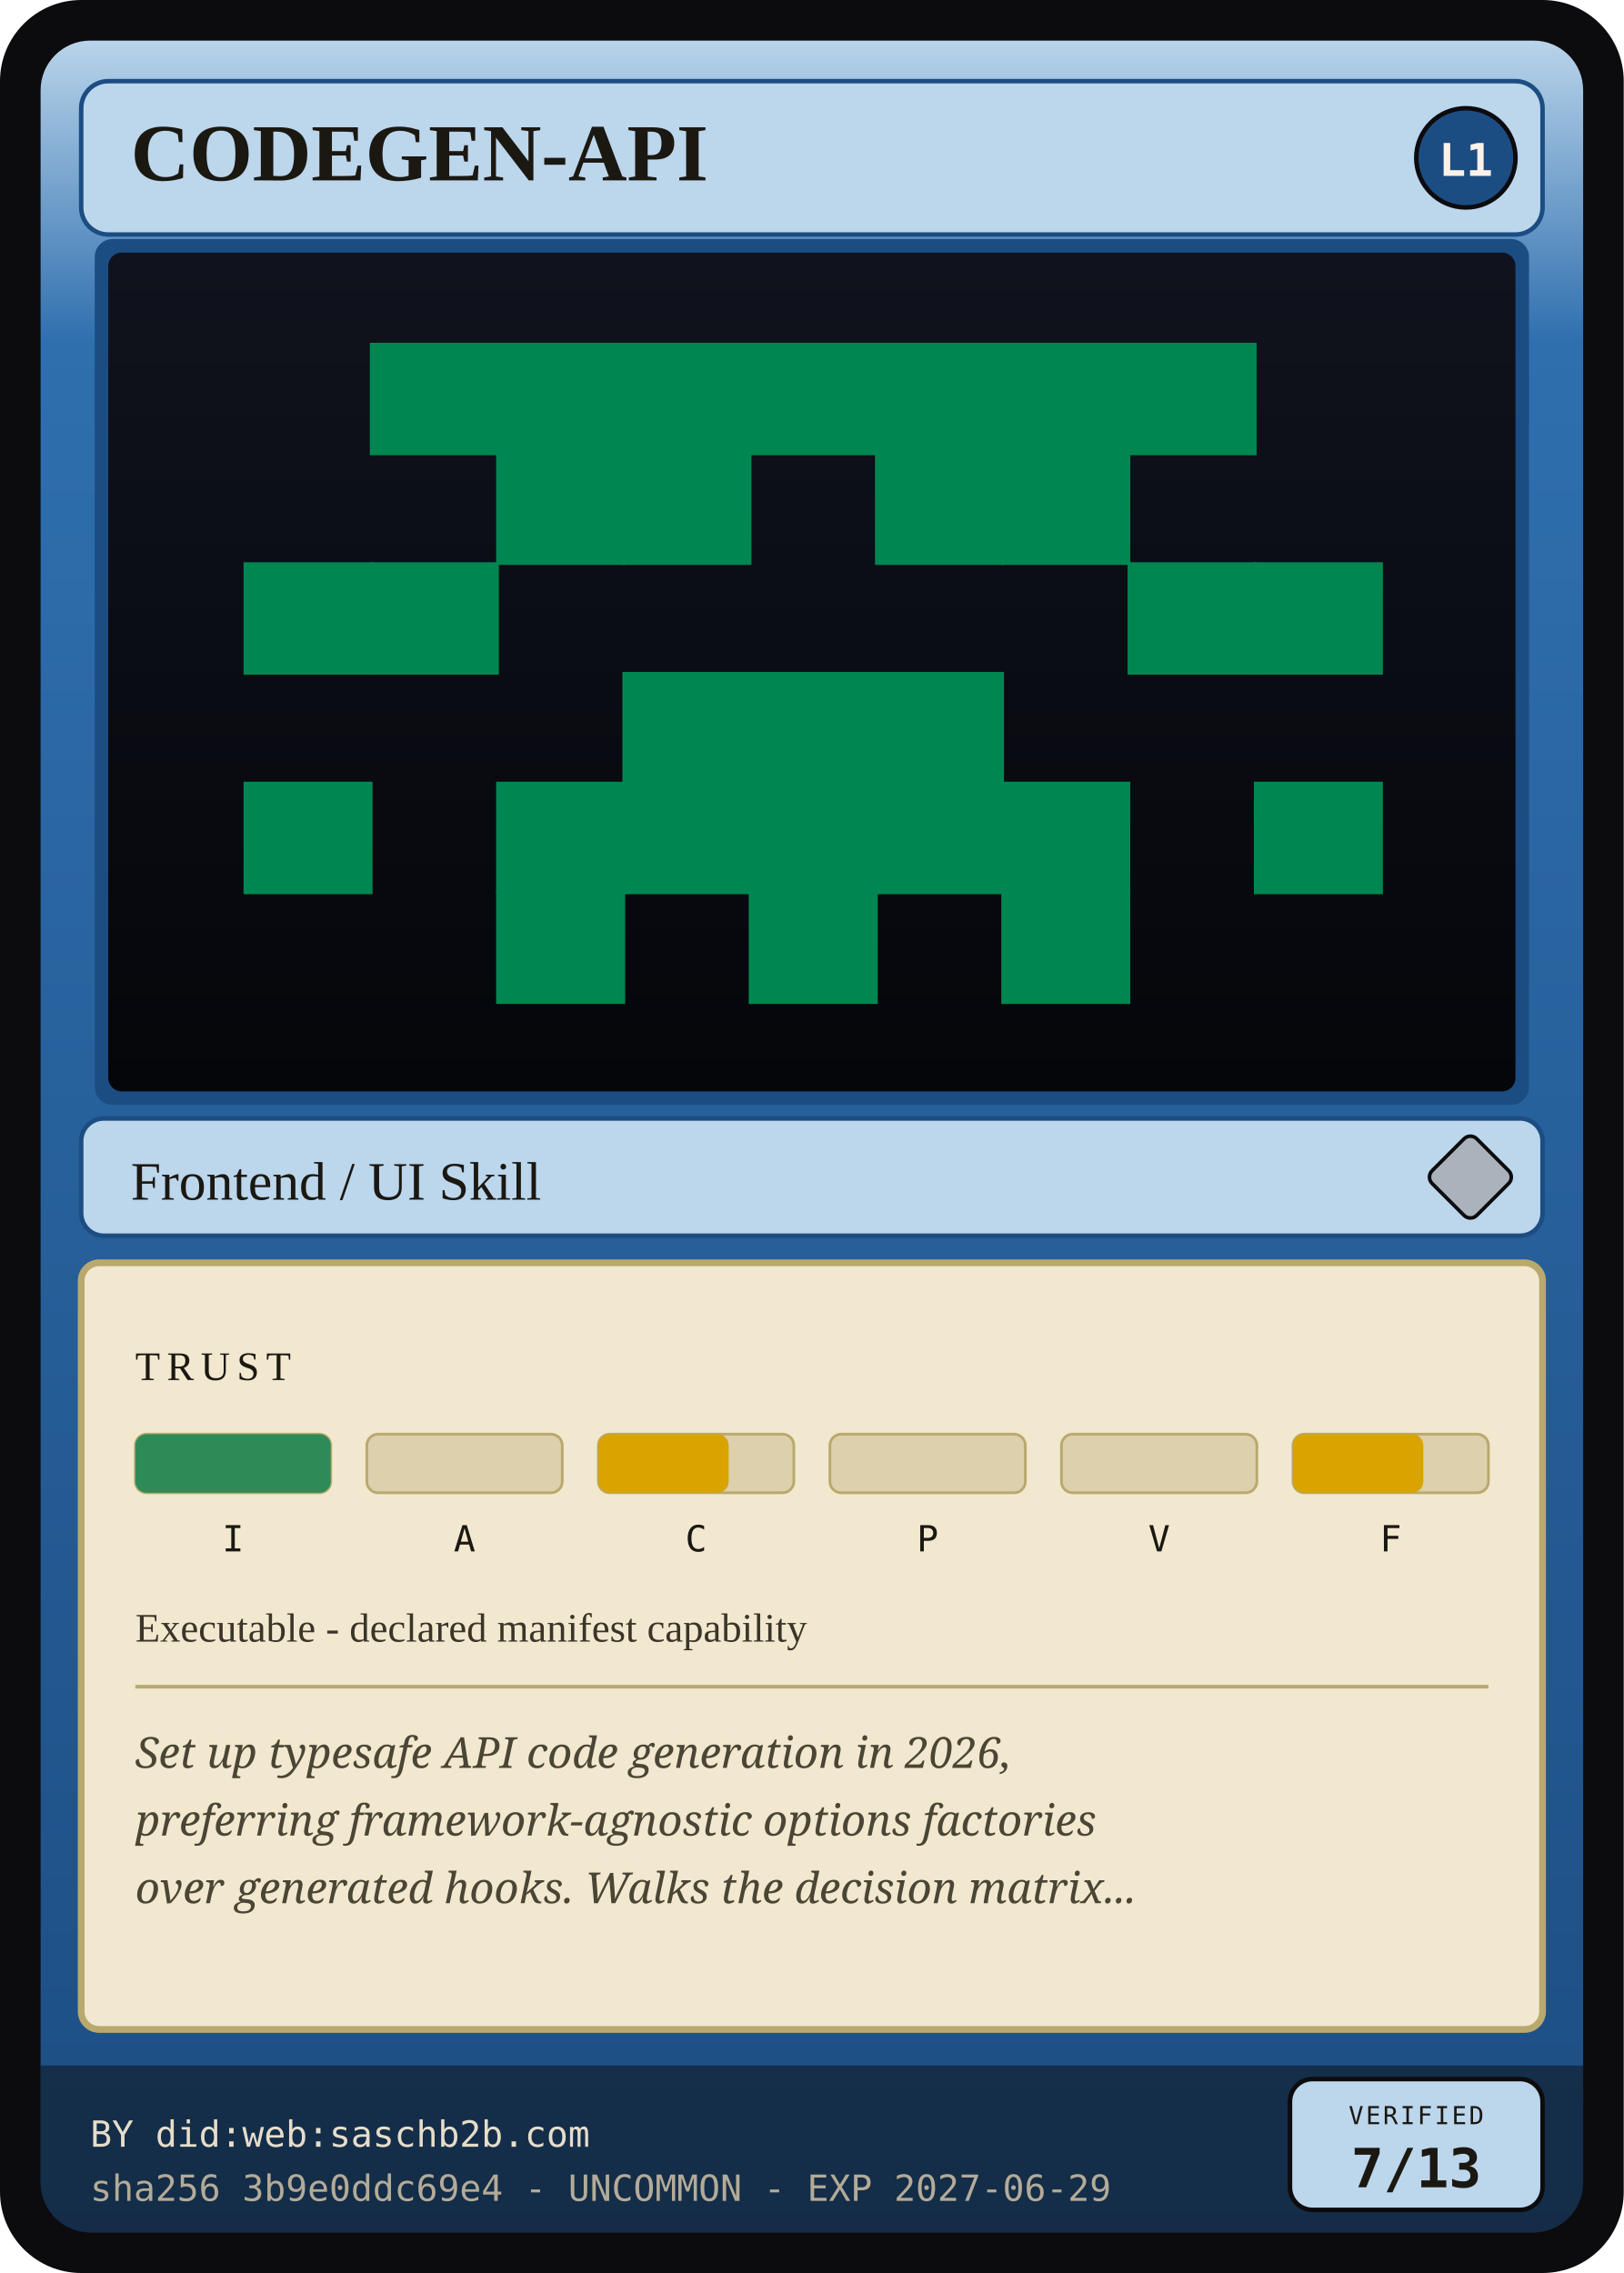
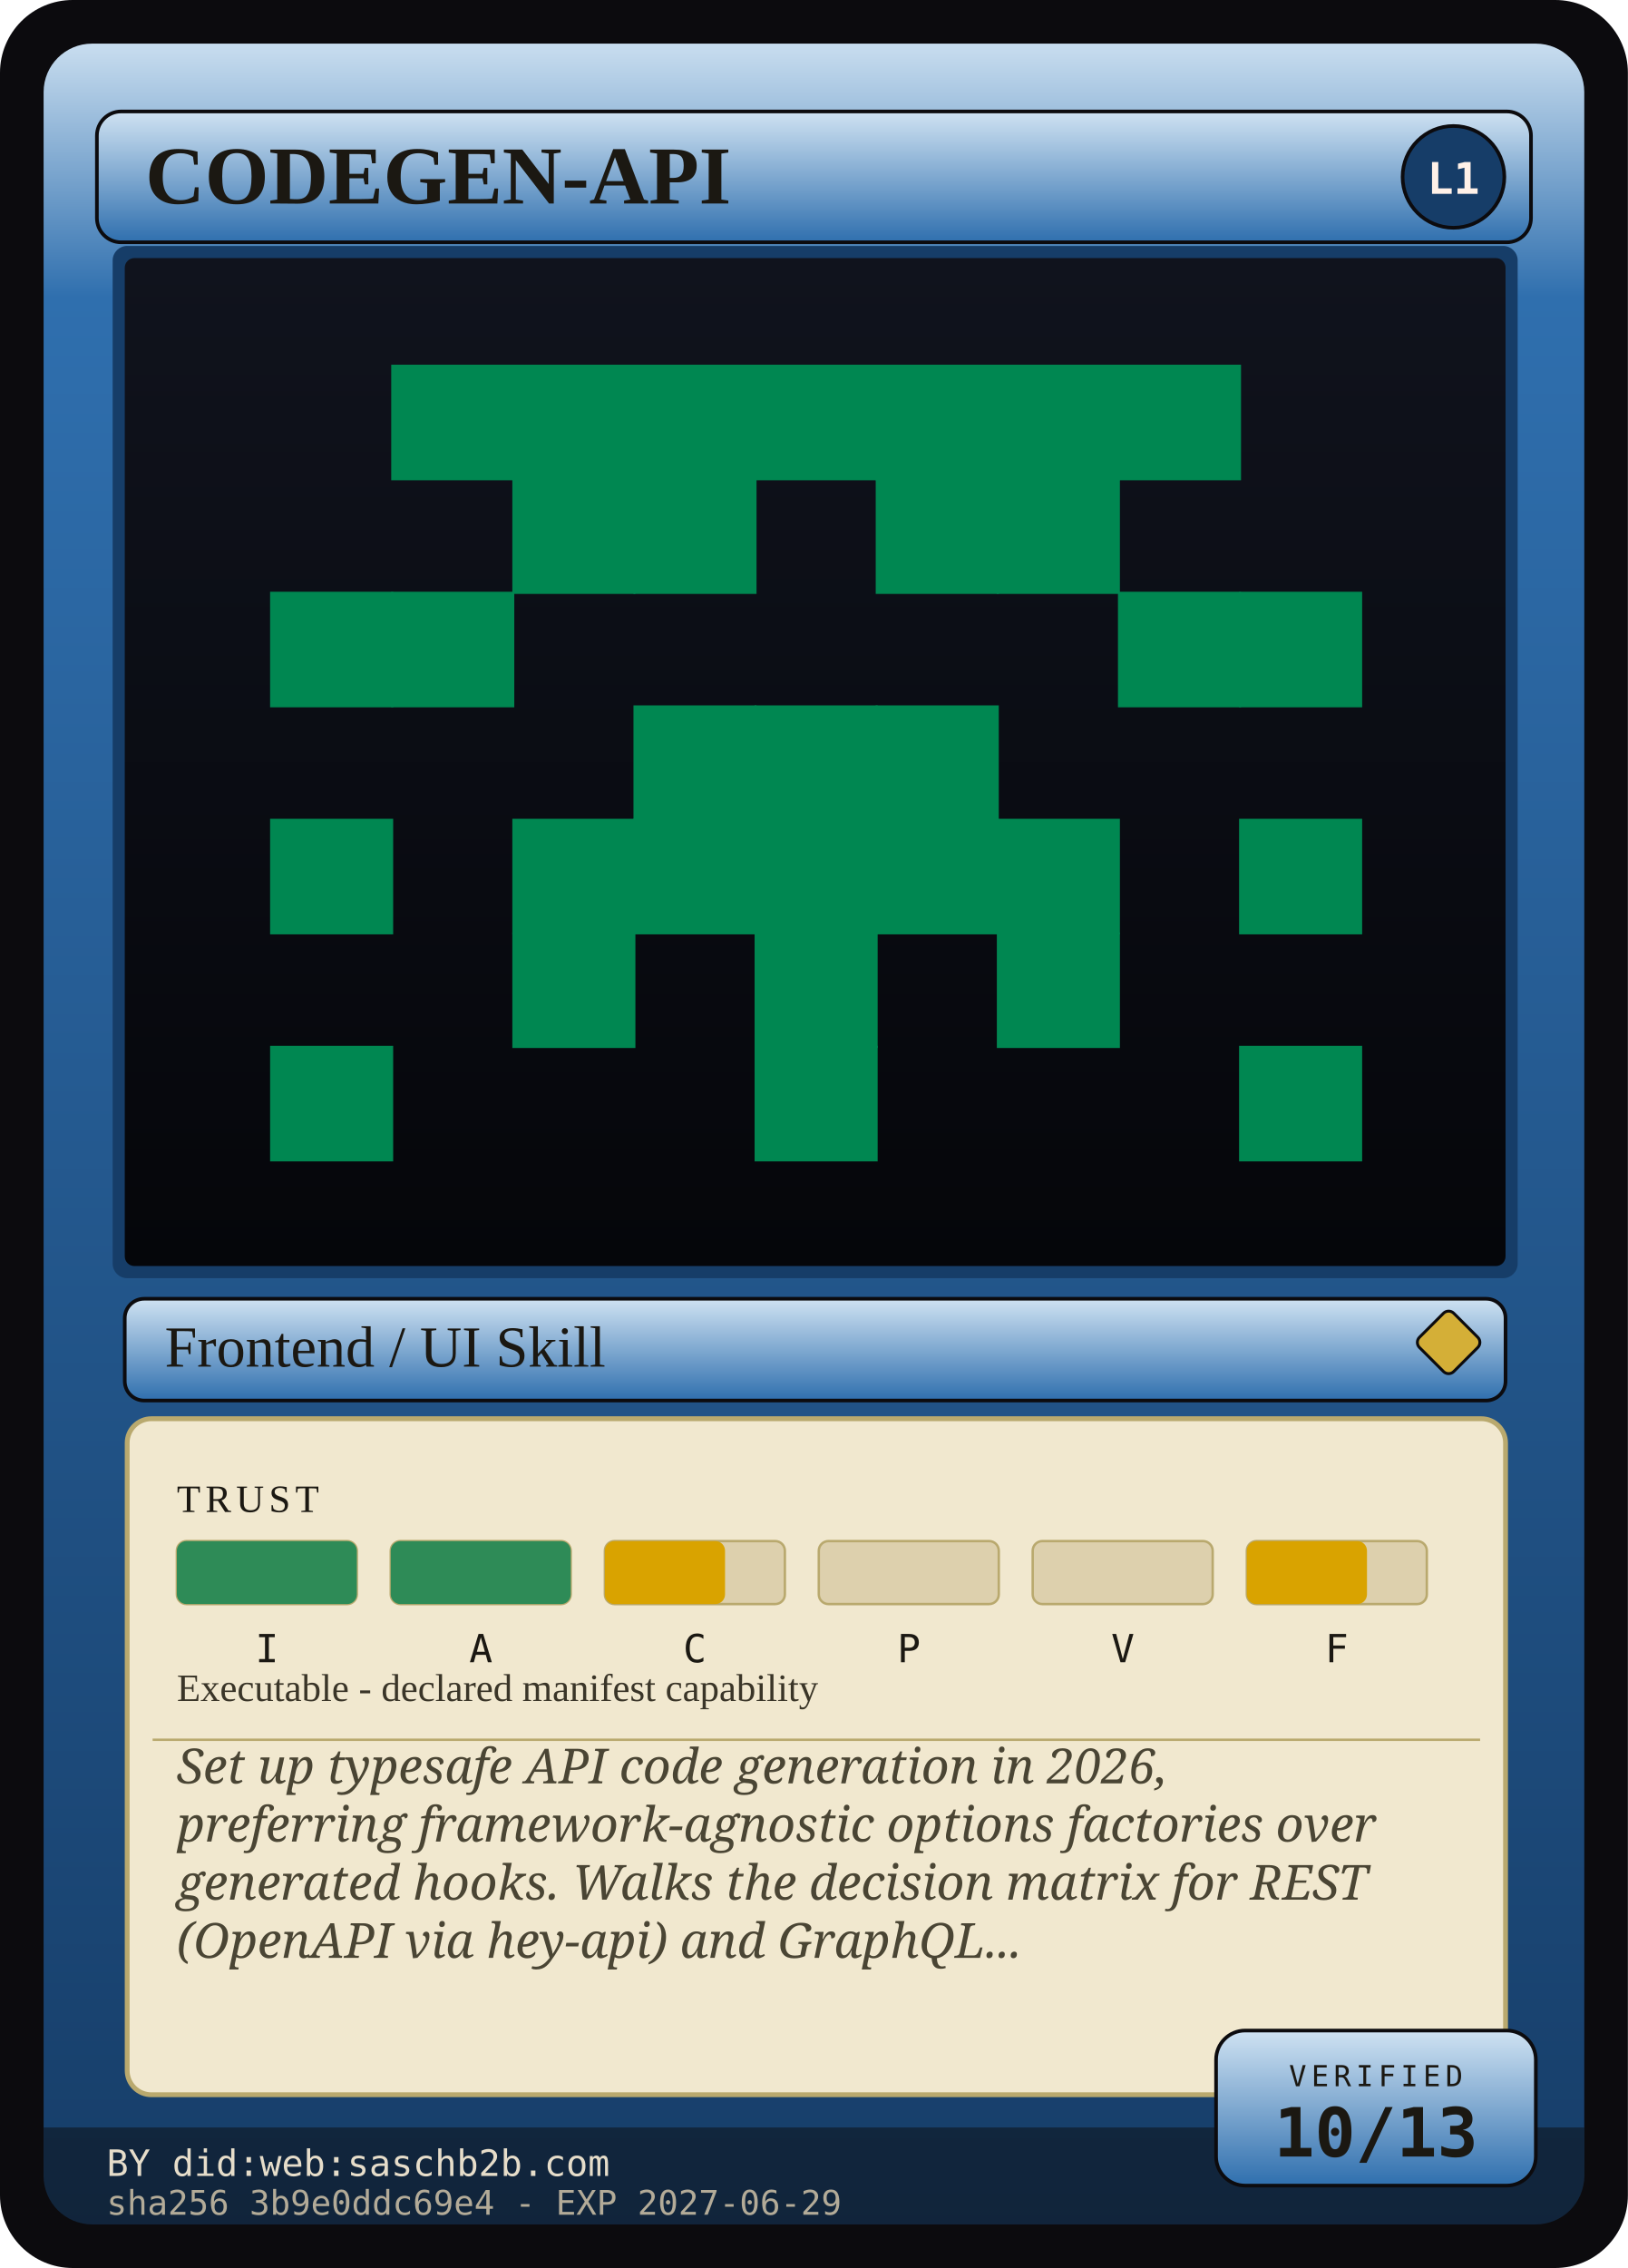
- <svg xmlns="http://www.w3.org/2000/svg" width="360" height="504" viewBox="0 0 360 504" font-family="Georgia,'Times New Roman',serif">
+ <svg xmlns="http://www.w3.org/2000/svg" width="672" height="936" viewBox="0 0 672 936" font-family="Georgia,'Times New Roman',serif">
  <defs>
    <linearGradient id="frame" x1="0" y1="0" x2="0" y2="1">
-       <stop offset="0" stop-color="#bcd6ec" />
-       <stop offset="0.14" stop-color="#2f6fae" />
-       <stop offset="1" stop-color="#1c4d82" />
+       <stop offset="0" stop-color="#cfe2f2" />
+       <stop offset="0.12" stop-color="#2f6fae" />
+       <stop offset="1" stop-color="#163d68" />
+     </linearGradient>
+     <linearGradient id="plate" x1="0" y1="0" x2="0" y2="1">
+       <stop offset="0" stop-color="#cfe2f2" />
+       <stop offset="1" stop-color="#2f6fae" />
    </linearGradient>
    <linearGradient id="art" x1="0" y1="0" x2="0" y2="1">
      <stop offset="0" stop-color="#10131d" />
      <stop offset="1" stop-color="#05060a" />
    </linearGradient>
    <clipPath id="scr">
-       <rect x="24" y="56" width="312" height="186" rx="3" />
+       <rect x="51.5" y="106.5" width="570" height="416" rx="4" />
    </clipPath>
  </defs>
-   <rect x="0" y="0" width="360" height="504" rx="18" fill="#0c0b0e" />
-   <rect x="9" y="9" width="342" height="486" rx="11" fill="url(#frame)" />
-   <rect x="18" y="18" width="324" height="34" rx="6" fill="#bcd6ec" stroke="#1c4d82" stroke-width="1" />
-   <text x="29" y="40" font-size="18" font-weight="bold" fill="#1b1812">CODEGEN-API</text>
-   <circle cx="325" cy="35" r="11" fill="#1c4d82" stroke="#0c0b0e" stroke-width="1" />
-   <text x="325" y="39" font-size="10" font-weight="bold" fill="#fff1e8" text-anchor="middle" font-family="ui-monospace,monospace">L1</text>
-   <rect x="21" y="53" width="318" height="192" rx="4" fill="#1c4d82" />
+   <rect x="0" y="0" width="672" height="936" rx="30" fill="#0c0b0e" />
+   <rect x="18" y="18" width="636" height="900" rx="20" fill="url(#frame)" />
+   <rect x="40" y="46" width="592" height="54" rx="10" fill="url(#plate)" stroke="#0c0b0e" stroke-width="1.5" />
+   <text x="60" y="84" font-size="34" font-weight="bold" fill="#1b1812">CODEGEN-API</text>
+   <circle cx="600" cy="73" r="21" fill="#163d68" stroke="#0c0b0e" stroke-width="1.5" />
+   <text x="600" y="80" font-size="18" font-weight="bold" fill="#fff1e8" text-anchor="middle" font-family="ui-monospace,monospace">L1</text>
+   <rect x="46.5" y="101.5" width="580" height="426" rx="6" fill="#163d68" />
  <g clip-path="url(#scr)">
-     <rect x="24" y="56" width="312" height="186" fill="url(#art)" />
-     <rect x="82.00" y="76.00" width="28.60" height="24.93" fill="#008751" />
-     <rect x="250.00" y="76.00" width="28.60" height="24.93" fill="#008751" />
-     <rect x="110.00" y="76.00" width="28.60" height="24.93" fill="#008751" />
-     <rect x="222.00" y="76.00" width="28.60" height="24.93" fill="#008751" />
-     <rect x="138.00" y="76.00" width="28.60" height="24.93" fill="#008751" />
-     <rect x="194.00" y="76.00" width="28.60" height="24.93" fill="#008751" />
-     <rect x="166.00" y="76.00" width="28.60" height="24.93" fill="#008751" />
-     <rect x="110.00" y="100.33" width="28.60" height="24.93" fill="#008751" />
-     <rect x="222.00" y="100.33" width="28.60" height="24.93" fill="#008751" />
-     <rect x="138.00" y="100.33" width="28.60" height="24.93" fill="#008751" />
-     <rect x="194.00" y="100.33" width="28.60" height="24.93" fill="#008751" />
-     <rect x="54.00" y="124.67" width="28.60" height="24.93" fill="#008751" />
-     <rect x="278.00" y="124.67" width="28.60" height="24.93" fill="#008751" />
-     <rect x="82.00" y="124.67" width="28.60" height="24.93" fill="#008751" />
-     <rect x="250.00" y="124.67" width="28.60" height="24.93" fill="#008751" />
-     <rect x="138.00" y="149.00" width="28.60" height="24.93" fill="#008751" />
-     <rect x="194.00" y="149.00" width="28.60" height="24.93" fill="#008751" />
-     <rect x="166.00" y="149.00" width="28.60" height="24.93" fill="#008751" />
-     <rect x="54.00" y="173.33" width="28.60" height="24.93" fill="#008751" />
-     <rect x="278.00" y="173.33" width="28.60" height="24.93" fill="#008751" />
-     <rect x="110.00" y="173.33" width="28.60" height="24.93" fill="#008751" />
-     <rect x="222.00" y="173.33" width="28.60" height="24.93" fill="#008751" />
-     <rect x="138.00" y="173.33" width="28.60" height="24.93" fill="#008751" />
-     <rect x="194.00" y="173.33" width="28.60" height="24.93" fill="#008751" />
-     <rect x="166.00" y="173.33" width="28.60" height="24.93" fill="#008751" />
-     <rect x="110.00" y="197.67" width="28.60" height="24.93" fill="#008751" />
-     <rect x="222.00" y="197.67" width="28.60" height="24.93" fill="#008751" />
-     <rect x="166.00" y="197.67" width="28.60" height="24.93" fill="#008751" />
+     <rect x="51.5" y="106.5" width="570" height="416" fill="url(#art)" />
+     <rect x="161.5" y="150.5" width="50.8" height="47.7" fill="#008751" />
+     <rect x="461.5" y="150.5" width="50.8" height="47.7" fill="#008751" />
+     <rect x="211.5" y="150.5" width="50.8" height="47.7" fill="#008751" />
+     <rect x="411.5" y="150.5" width="50.8" height="47.7" fill="#008751" />
+     <rect x="261.5" y="150.5" width="50.8" height="47.7" fill="#008751" />
+     <rect x="361.5" y="150.5" width="50.8" height="47.7" fill="#008751" />
+     <rect x="311.5" y="150.5" width="50.8" height="47.7" fill="#008751" />
+     <rect x="211.5" y="197.4" width="50.8" height="47.7" fill="#008751" />
+     <rect x="411.5" y="197.4" width="50.8" height="47.7" fill="#008751" />
+     <rect x="261.5" y="197.4" width="50.8" height="47.7" fill="#008751" />
+     <rect x="361.5" y="197.4" width="50.8" height="47.7" fill="#008751" />
+     <rect x="111.5" y="244.2" width="50.8" height="47.7" fill="#008751" />
+     <rect x="511.5" y="244.2" width="50.8" height="47.7" fill="#008751" />
+     <rect x="161.5" y="244.2" width="50.8" height="47.7" fill="#008751" />
+     <rect x="461.5" y="244.2" width="50.8" height="47.7" fill="#008751" />
+     <rect x="261.5" y="291.1" width="50.8" height="47.7" fill="#008751" />
+     <rect x="361.5" y="291.1" width="50.8" height="47.7" fill="#008751" />
+     <rect x="311.5" y="291.1" width="50.8" height="47.7" fill="#008751" />
+     <rect x="111.5" y="337.9" width="50.8" height="47.7" fill="#008751" />
+     <rect x="511.5" y="337.9" width="50.8" height="47.7" fill="#008751" />
+     <rect x="211.5" y="337.9" width="50.8" height="47.7" fill="#008751" />
+     <rect x="411.5" y="337.9" width="50.8" height="47.7" fill="#008751" />
+     <rect x="261.5" y="337.9" width="50.8" height="47.7" fill="#008751" />
+     <rect x="361.5" y="337.9" width="50.8" height="47.7" fill="#008751" />
+     <rect x="311.5" y="337.9" width="50.8" height="47.7" fill="#008751" />
+     <rect x="211.5" y="384.8" width="50.8" height="47.7" fill="#008751" />
+     <rect x="411.5" y="384.8" width="50.8" height="47.7" fill="#008751" />
+     <rect x="311.5" y="384.8" width="50.8" height="47.7" fill="#008751" />
+     <rect x="111.5" y="431.6" width="50.8" height="47.7" fill="#008751" />
+     <rect x="511.5" y="431.6" width="50.8" height="47.7" fill="#008751" />
+     <rect x="311.5" y="431.6" width="50.8" height="47.7" fill="#008751" />
  </g>
-   <rect x="18" y="248" width="324" height="26" rx="5" fill="#bcd6ec" stroke="#1c4d82" stroke-width="1" />
-   <text x="29" y="266" font-size="12" fill="#1b1812">Frontend / UI Skill</text>
-   <rect x="319" y="254" width="14" height="14" rx="2" transform="rotate(45 326 261)" fill="#aab2bb" stroke="#0c0b0e" stroke-width="0.8" />
-   <rect x="18" y="280" width="324" height="170" rx="4" fill="#f1e8cf" stroke="#b9a96e" stroke-width="1.5" />
-   <text x="30" y="306" font-size="9" letter-spacing="1.5" fill="#1b1812">TRUST</text>
-   <rect x="30.00" y="318" width="43.33" height="13" rx="2.5" fill="#ddd0ad" stroke="#b9a96e" stroke-width="0.6" />
-   <rect x="30.00" y="318" width="43.33" height="13" rx="2.5" fill="#2e8b57" />
-   <text x="51.67" y="344" font-size="8" fill="#1b1812" text-anchor="middle" font-family="ui-monospace,monospace">I</text>
-   <rect x="81.33" y="318" width="43.33" height="13" rx="2.5" fill="#ddd0ad" stroke="#b9a96e" stroke-width="0.6" />
-   <rect x="81.33" y="318" width="0.00" height="13" rx="2.5" fill="#8a8378" />
-   <text x="103.00" y="344" font-size="8" fill="#1b1812" text-anchor="middle" font-family="ui-monospace,monospace">A</text>
-   <rect x="132.67" y="318" width="43.33" height="13" rx="2.5" fill="#ddd0ad" stroke="#b9a96e" stroke-width="0.6" />
-   <rect x="132.67" y="318" width="28.89" height="13" rx="2.5" fill="#d9a300" />
-   <text x="154.33" y="344" font-size="8" fill="#1b1812" text-anchor="middle" font-family="ui-monospace,monospace">C</text>
-   <rect x="184.00" y="318" width="43.33" height="13" rx="2.5" fill="#ddd0ad" stroke="#b9a96e" stroke-width="0.6" />
-   <rect x="184.00" y="318" width="0.00" height="13" rx="2.5" fill="#8a8378" />
-   <text x="205.67" y="344" font-size="8" fill="#1b1812" text-anchor="middle" font-family="ui-monospace,monospace">P</text>
-   <rect x="235.33" y="318" width="43.33" height="13" rx="2.5" fill="#ddd0ad" stroke="#b9a96e" stroke-width="0.6" />
-   <rect x="235.33" y="318" width="0.00" height="13" rx="2.5" fill="#8a8378" />
-   <text x="257.00" y="344" font-size="8" fill="#1b1812" text-anchor="middle" font-family="ui-monospace,monospace">V</text>
-   <rect x="286.67" y="318" width="43.33" height="13" rx="2.5" fill="#ddd0ad" stroke="#b9a96e" stroke-width="0.6" />
-   <rect x="286.67" y="318" width="28.89" height="13" rx="2.5" fill="#d9a300" />
-   <text x="308.33" y="344" font-size="8" fill="#1b1812" text-anchor="middle" font-family="ui-monospace,monospace">F</text>
-   <text x="30" y="364" font-size="9" fill="#3a3528">Executable - declared manifest capability</text>
-   <line x1="30" y1="374" x2="330" y2="374" stroke="#b9a96e" stroke-width="0.8" />
-   <text x="30" y="392" font-size="9.5" font-style="italic" fill="#4a4534" font-family="Georgia,serif">Set up typesafe API code generation in 2026,</text>
-   <text x="30" y="407" font-size="9.5" font-style="italic" fill="#4a4534" font-family="Georgia,serif">preferring framework-agnostic options factories</text>
-   <text x="30" y="422" font-size="9.5" font-style="italic" fill="#4a4534" font-family="Georgia,serif">over generated hooks. Walks the decision matrix...</text>
-   <rect x="9" y="458" width="342" height="37" rx="0" fill="#0c0b0e" opacity="0.5" />
-   <text x="20" y="476" font-size="8" fill="#e6ddca" font-family="ui-monospace,monospace">BY did:web:saschb2b.com</text>
-   <text x="20" y="488" font-size="8" fill="#b3ab98" font-family="ui-monospace,monospace">sha256 3b9e0ddc69e4 - UNCOMMON - EXP 2027-06-29</text>
-   <rect x="286" y="461" width="56" height="29" rx="5" fill="#bcd6ec" stroke="#0c0b0e" stroke-width="1" />
-   <text x="314" y="471" font-size="5.5" letter-spacing="0.5" fill="#1b1812" text-anchor="middle" font-family="ui-monospace,monospace">VERIFIED</text>
-   <text x="314" y="485" font-size="12" font-weight="bold" fill="#1b1812" text-anchor="middle" font-family="ui-monospace,monospace">7/13</text>
+   <rect x="51.5" y="536" width="570" height="42" rx="8" fill="url(#plate)" stroke="#0c0b0e" stroke-width="1.5" />
+   <text x="68" y="564" font-size="24" fill="#1b1812">Frontend / UI Skill</text>
+   <rect x="588" y="544" width="20" height="20" rx="3" transform="rotate(45 598 554)" fill="#d4af37" stroke="#0c0b0e" stroke-width="1.2" />
+   <rect x="52.5" y="585.5" width="569" height="279" rx="10" fill="#f1e8cf" stroke="#b9a96e" stroke-width="2" />
+   <text x="73" y="624" font-size="16" letter-spacing="2" fill="#1b1812">TRUST</text>
+   <rect x="73.0" y="636" width="74.3" height="26" rx="4" fill="#ddd0ad" stroke="#b9a96e" stroke-width="1" />
+   <rect x="73.0" y="636" width="74.3" height="26" rx="4" fill="#2e8b57" />
+   <text x="110.2" y="686" font-size="16" fill="#1b1812" text-anchor="middle" font-family="ui-monospace,monospace">I</text>
+   <rect x="161.3" y="636" width="74.3" height="26" rx="4" fill="#ddd0ad" stroke="#b9a96e" stroke-width="1" />
+   <rect x="161.3" y="636" width="74.3" height="26" rx="4" fill="#2e8b57" />
+   <text x="198.5" y="686" font-size="16" fill="#1b1812" text-anchor="middle" font-family="ui-monospace,monospace">A</text>
+   <rect x="249.7" y="636" width="74.3" height="26" rx="4" fill="#ddd0ad" stroke="#b9a96e" stroke-width="1" />
+   <rect x="249.7" y="636" width="49.6" height="26" rx="4" fill="#d9a300" />
+   <text x="286.8" y="686" font-size="16" fill="#1b1812" text-anchor="middle" font-family="ui-monospace,monospace">C</text>
+   <rect x="338.0" y="636" width="74.3" height="26" rx="4" fill="#ddd0ad" stroke="#b9a96e" stroke-width="1" />
+   <rect x="338.0" y="636" width="0.0" height="26" rx="4" fill="#8a8378" />
+   <text x="375.2" y="686" font-size="16" fill="#1b1812" text-anchor="middle" font-family="ui-monospace,monospace">P</text>
+   <rect x="426.3" y="636" width="74.3" height="26" rx="4" fill="#ddd0ad" stroke="#b9a96e" stroke-width="1" />
+   <rect x="426.3" y="636" width="0.0" height="26" rx="4" fill="#8a8378" />
+   <text x="463.5" y="686" font-size="16" fill="#1b1812" text-anchor="middle" font-family="ui-monospace,monospace">V</text>
+   <rect x="514.7" y="636" width="74.3" height="26" rx="4" fill="#ddd0ad" stroke="#b9a96e" stroke-width="1" />
+   <rect x="514.7" y="636" width="49.6" height="26" rx="4" fill="#d9a300" />
+   <text x="551.8" y="686" font-size="16" fill="#1b1812" text-anchor="middle" font-family="ui-monospace,monospace">F</text>
+   <text x="73" y="702" font-size="16" fill="#3a3528">Executable - declared manifest capability</text>
+   <line x1="63" y1="718" x2="611" y2="718" stroke="#b9a96e" stroke-width="1" />
+   <text x="73" y="736" font-size="20" font-style="italic" fill="#4a4534" font-family="Georgia,serif">Set up typesafe API code generation in 2026,</text>
+   <text x="73" y="760" font-size="20" font-style="italic" fill="#4a4534" font-family="Georgia,serif">preferring framework-agnostic options factories over</text>
+   <text x="73" y="784" font-size="20" font-style="italic" fill="#4a4534" font-family="Georgia,serif">generated hooks. Walks the decision matrix for REST</text>
+   <text x="73" y="808" font-size="20" font-style="italic" fill="#4a4534" font-family="Georgia,serif">(OpenAPI via hey-api) and GraphQL...</text>
+   <rect x="18" y="878" width="636" height="40" fill="#0c0b0e" opacity="0.5" />
+   <text x="44" y="898" font-size="15" fill="#e6ddca" font-family="ui-monospace,monospace">BY did:web:saschb2b.com</text>
+   <text x="44" y="914" font-size="14" fill="#b3ab98" font-family="ui-monospace,monospace">sha256 3b9e0ddc69e4 - EXP 2027-06-29</text>
+   <rect x="502" y="838" width="132" height="64" rx="12" fill="url(#plate)" stroke="#0c0b0e" stroke-width="1.5" />
+   <text x="568" y="861" font-size="12" letter-spacing="2" fill="#1b1812" text-anchor="middle" font-family="ui-monospace,monospace">VERIFIED</text>
+   <text x="568" y="890" font-size="28" font-weight="bold" fill="#1b1812" text-anchor="middle" font-family="ui-monospace,monospace">10/13</text>
</svg>
